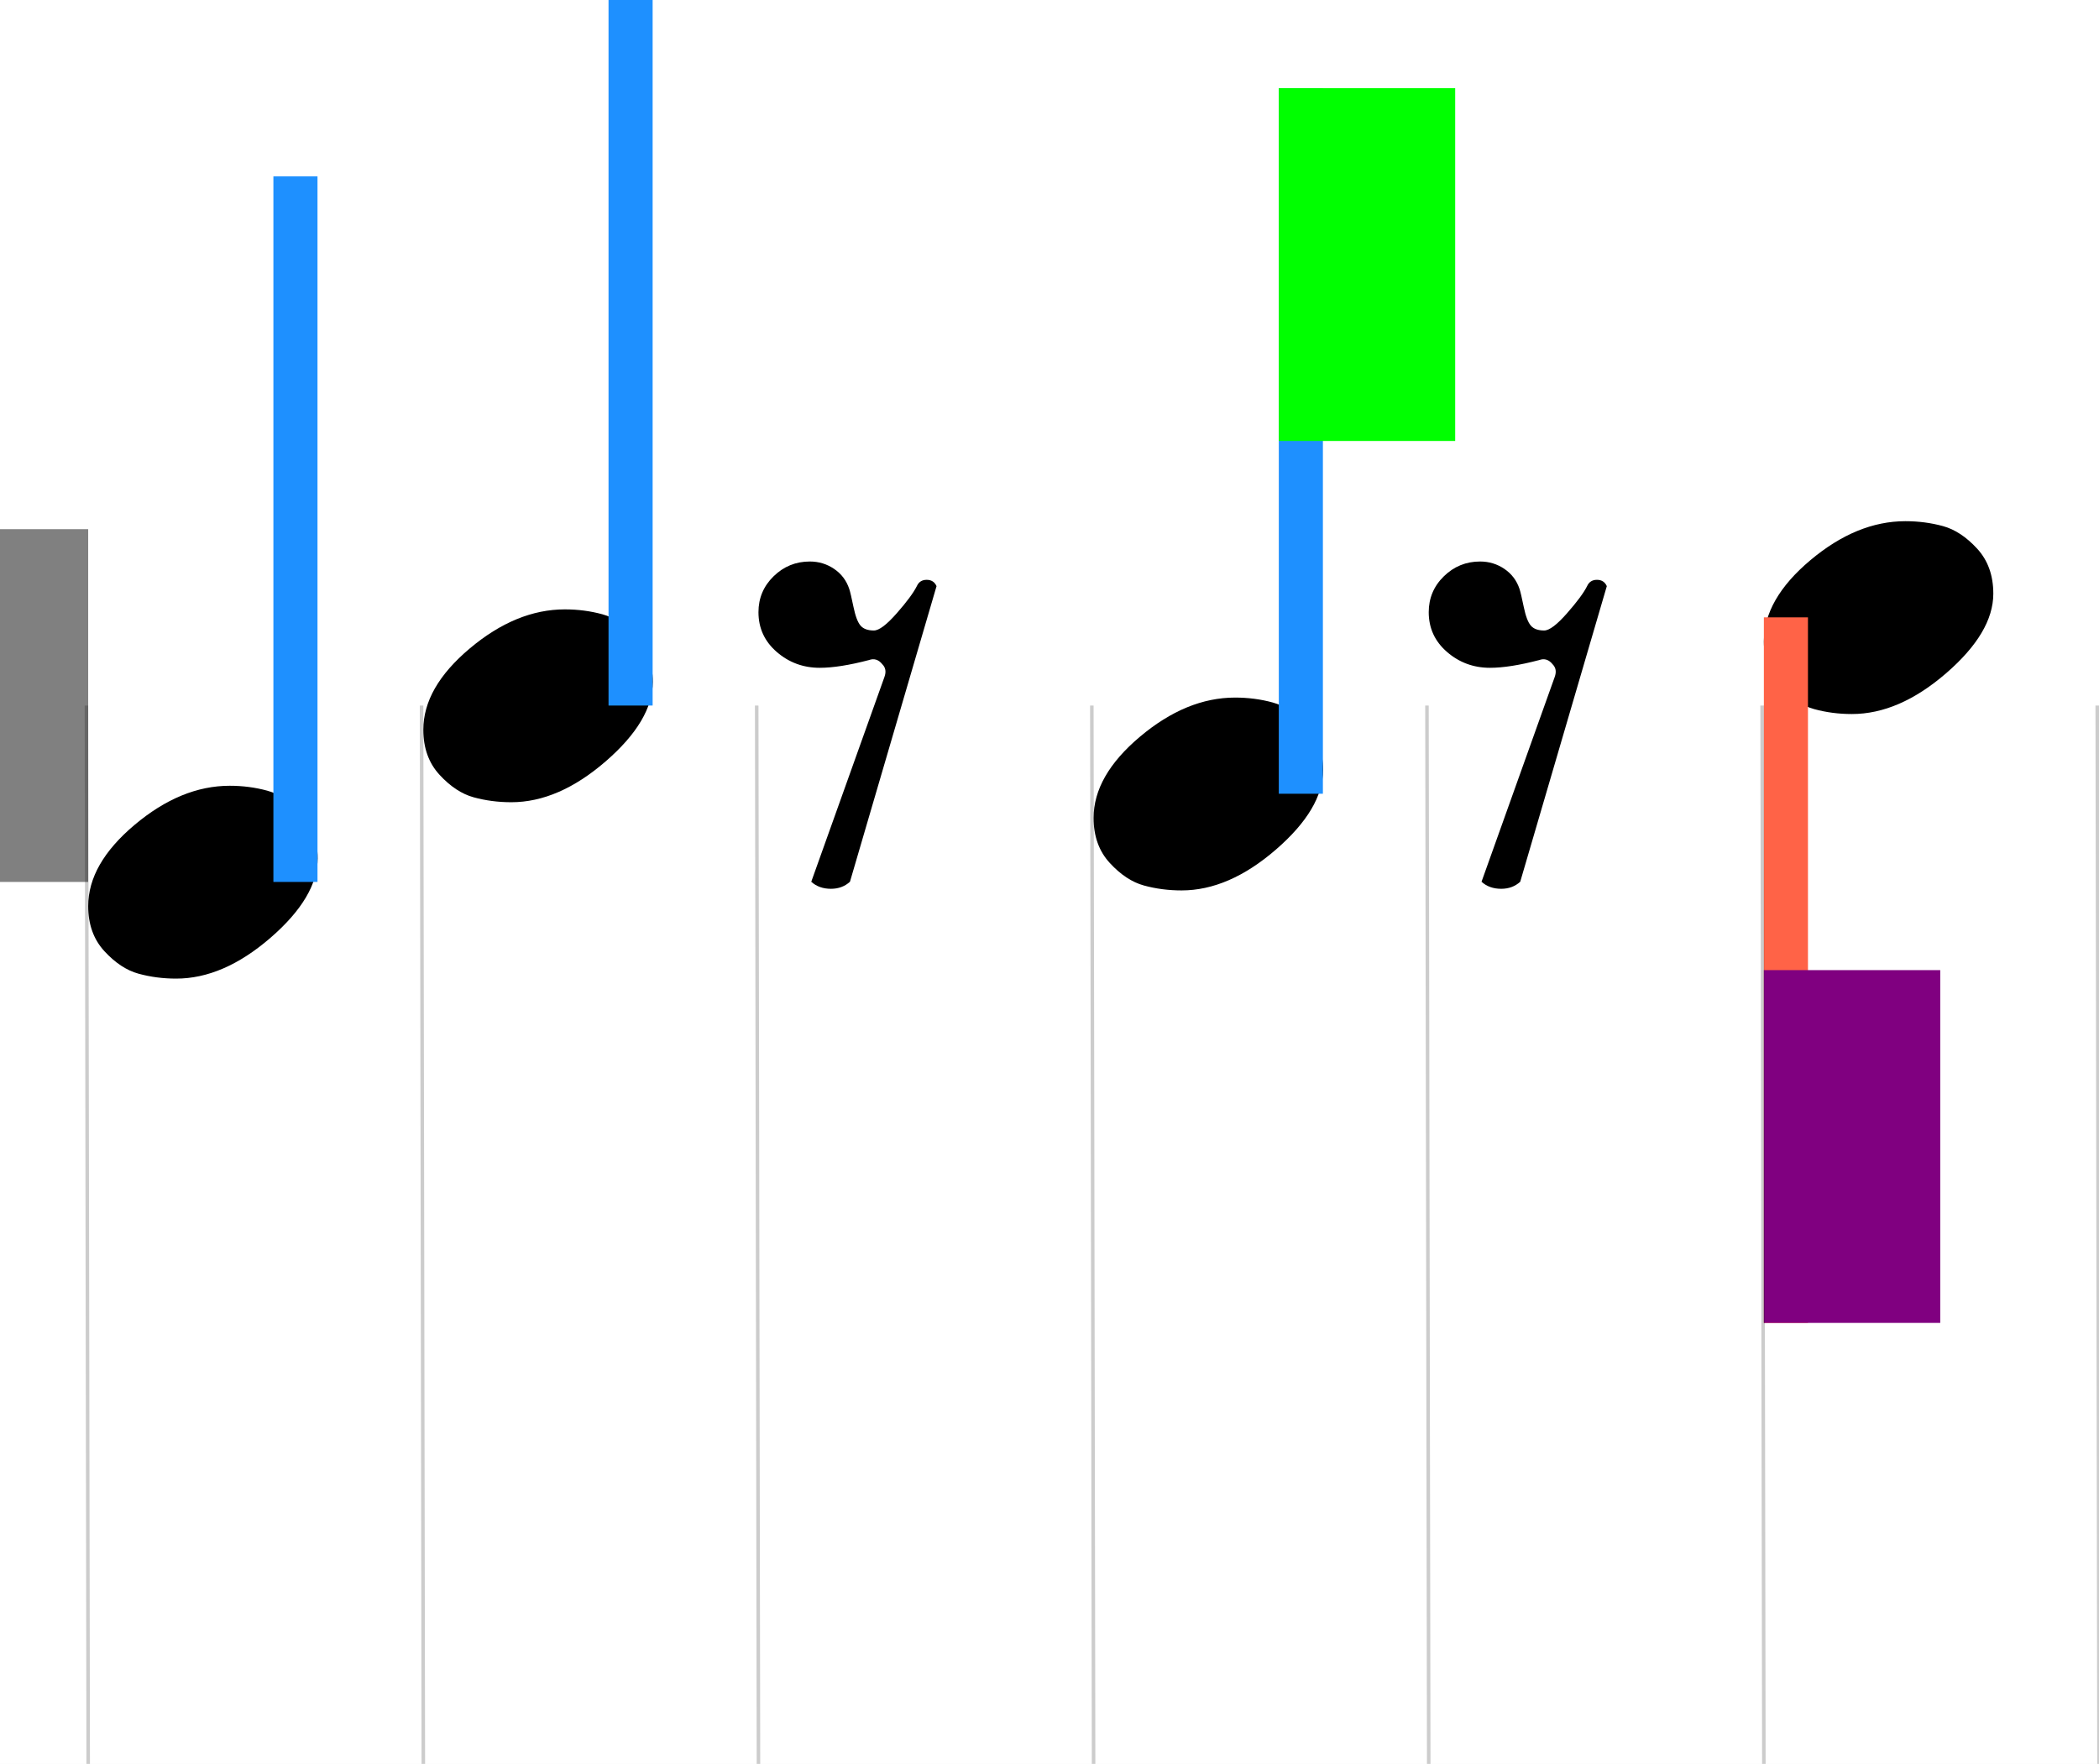
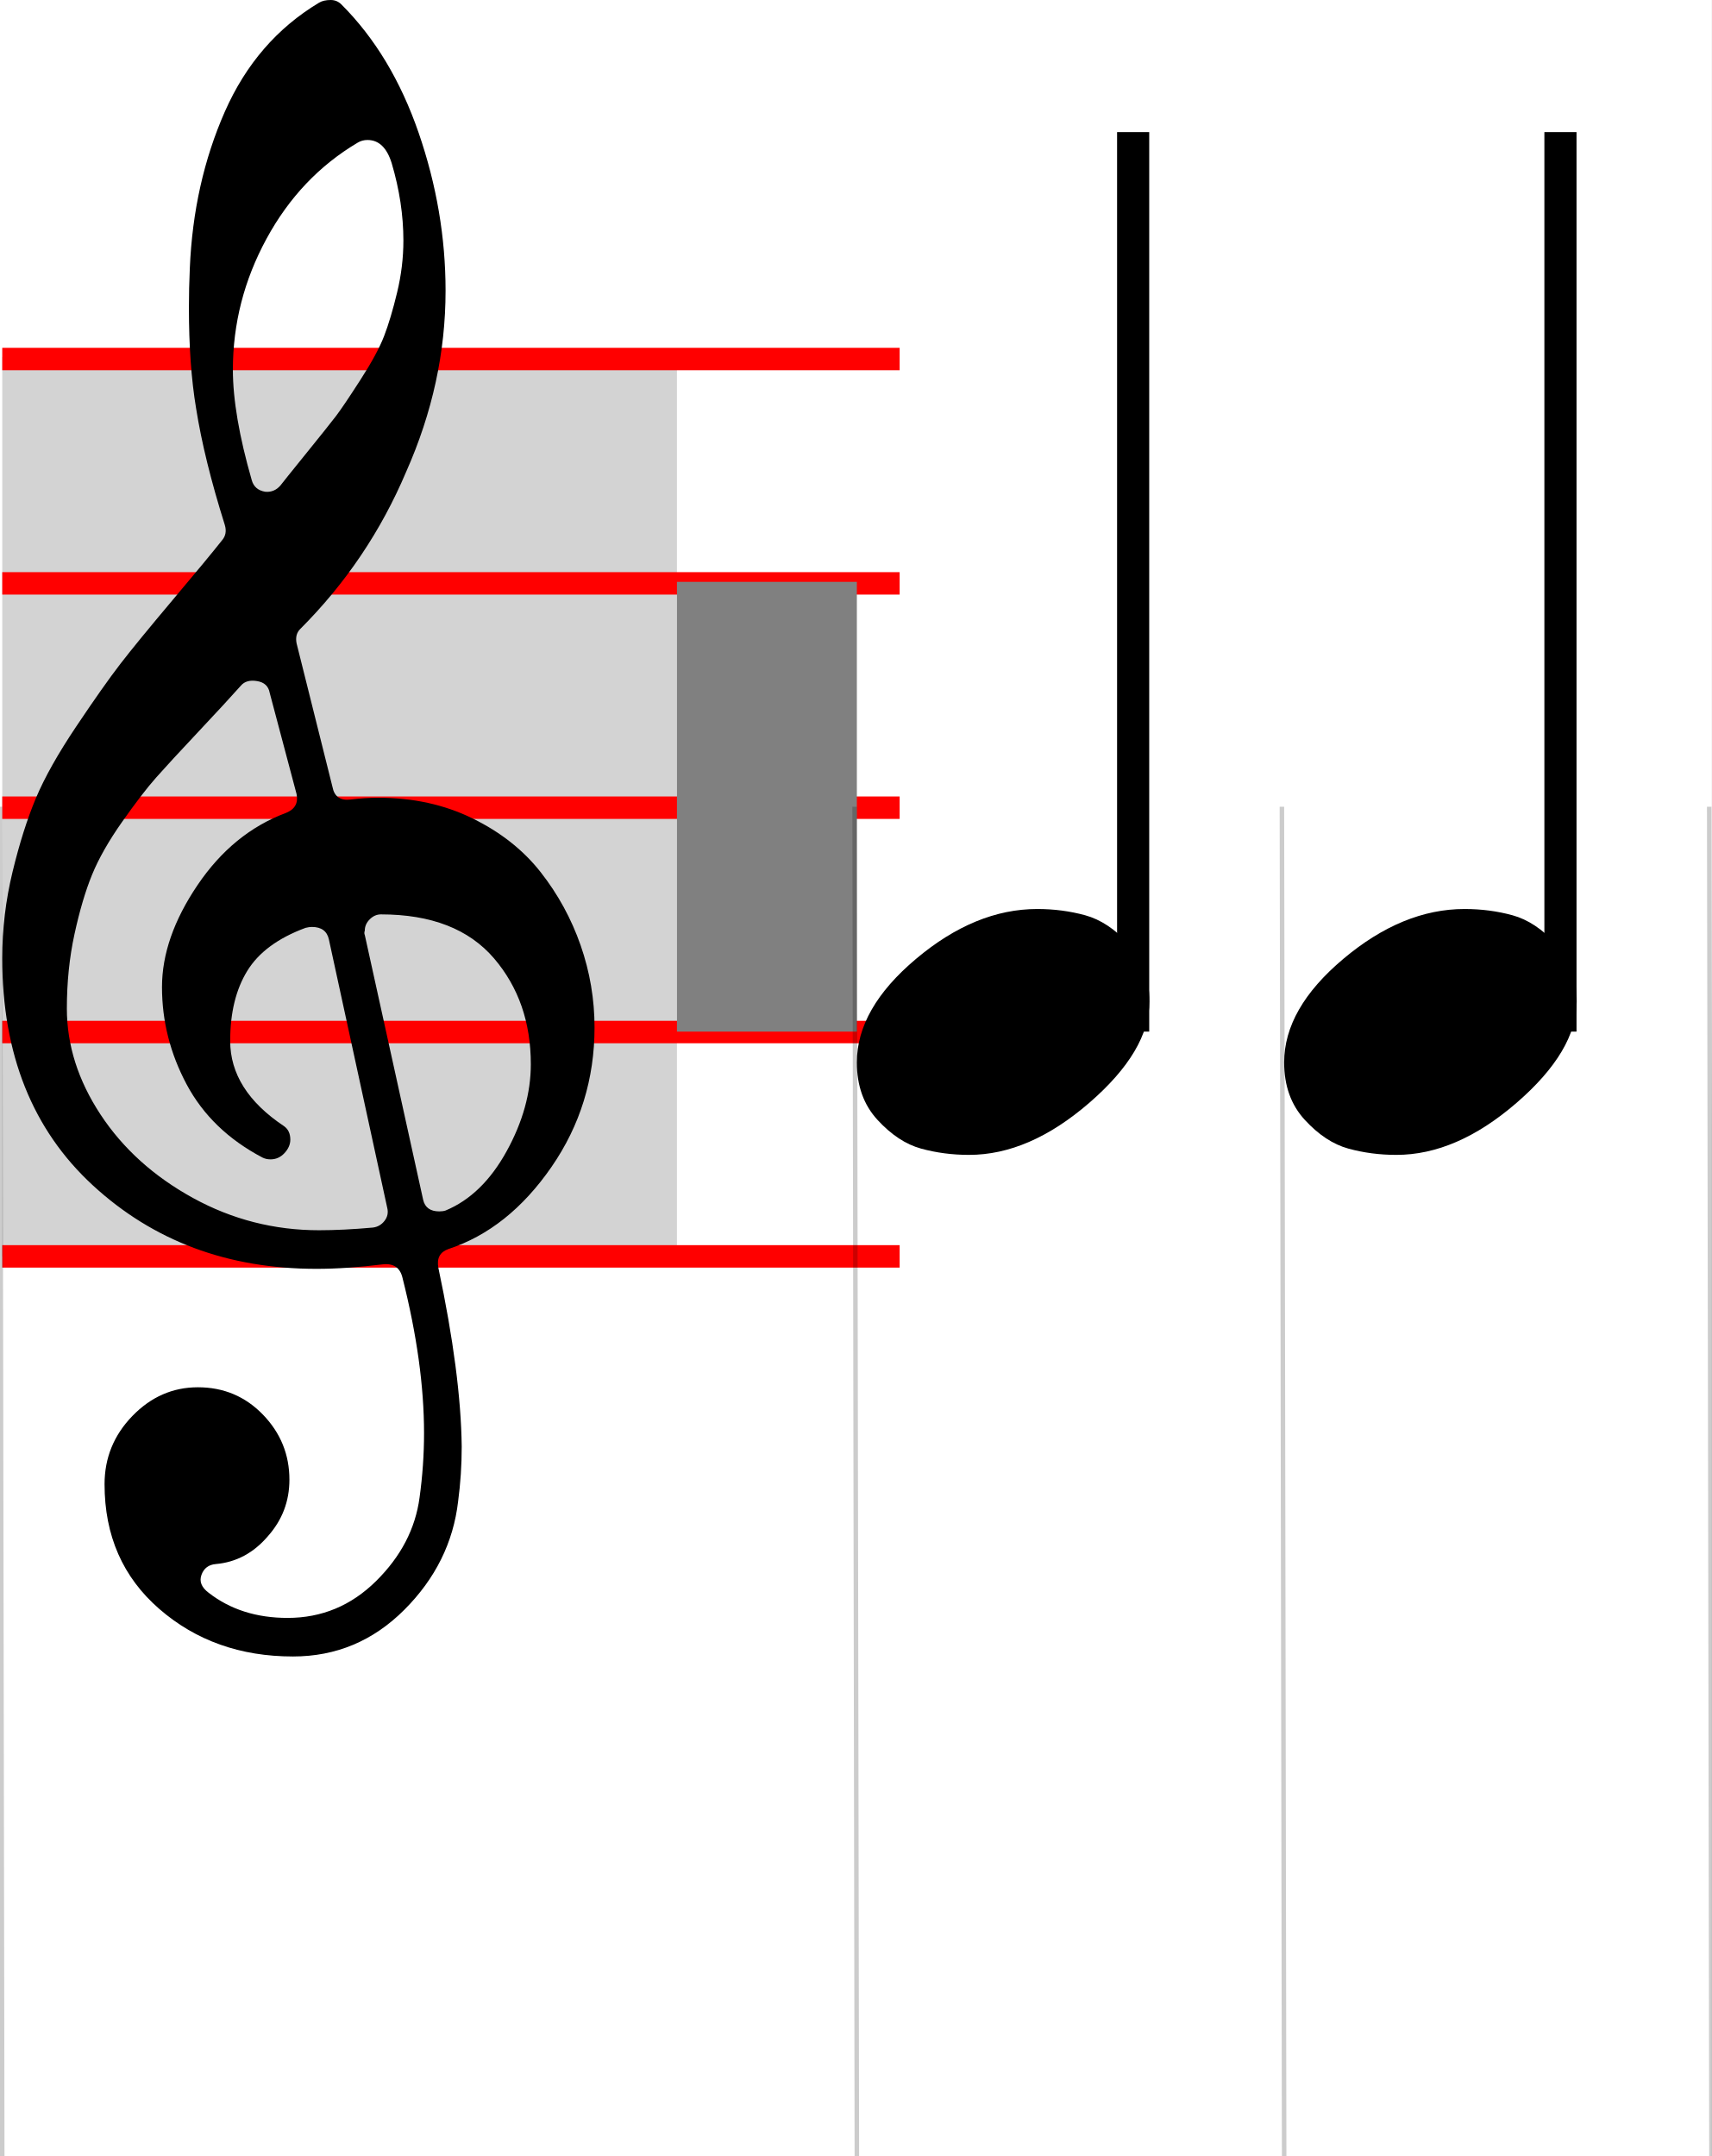
- <svg xmlns="http://www.w3.org/2000/svg" width="119" height="100" viewBox="0 0 119 100">
-   <rect x="0" y="0" width="119" height="100" fill="white" />
-   <path d="M 5 51.371 Q 5 48.977 7.634 46.762 Q 10.267 44.548 13.021 44.548 Q 14.138 44.548 15.155 44.827 Q 16.173 45.106 17.091 46.104 Q 18.008 47.102 18.008 48.658 Q 18.008 50.852 15.335 53.167 Q 12.661 55.481 9.988 55.481 Q 8.871 55.481 7.853 55.202 Q 6.836 54.923 5.918 53.925 Q 5 52.927 5 51.371 Z " fill="black" />
-   <rect x="15.5" y="10" width="2.5" height="40" fill="dodgerblue" />
-   <rect x="0" y="30" width="5" height="20" fill="gray" />
-   <path d="M 24 41.371 Q 24 38.977 26.634 36.762 Q 29.267 34.548 32.021 34.548 Q 33.138 34.548 34.155 34.827 Q 35.173 35.106 36.091 36.104 Q 37.008 37.102 37.008 38.658 Q 37.008 40.852 34.335 43.167 Q 31.661 45.481 28.988 45.481 Q 27.871 45.481 26.853 45.202 Q 25.836 44.923 24.918 43.925 Q 24 42.927 24 41.371 Z " fill="black" />
-   <rect x="34.5" y="0" width="2.5" height="40" fill="dodgerblue" />
-   <path d="M 49.265 37.421 Q 47.589 37.86 46.472 37.86 Q 45.075 37.86 44.037 36.962 Q 43 36.064 43 34.707 Q 43 33.51 43.858 32.672 Q 44.716 31.834 45.913 31.834 Q 46.671 31.834 47.29 32.253 Q 47.908 32.672 48.148 33.391 Q 48.227 33.63 48.387 34.408 Q 48.547 35.186 48.786 35.466 Q 49.025 35.745 49.544 35.745 Q 49.983 35.745 50.841 34.767 Q 51.699 33.79 51.978 33.231 Q 52.138 32.872 52.537 32.872 Q 52.936 32.872 53.096 33.231 L 48.187 49.99 Q 47.748 50.389 47.11 50.389 Q 46.432 50.389 45.993 49.99 L 50.143 38.378 Q 50.302 37.94 50.023 37.66 Q 49.704 37.261 49.265 37.421 Z " fill="black" />
-   <path d="M 62 46.371 Q 62 43.977 64.634 41.762 Q 67.267 39.548 70.021 39.548 Q 71.138 39.548 72.155 39.827 Q 73.173 40.106 74.091 41.104 Q 75.008 42.102 75.008 43.658 Q 75.008 45.852 72.335 48.167 Q 69.661 50.481 66.988 50.481 Q 65.871 50.481 64.853 50.202 Q 63.836 49.923 62.918 48.925 Q 62 47.927 62 46.371 Z " fill="black" />
-   <rect x="72.5" y="5" width="2.5" height="40" fill="dodgerblue" />
-   <rect x="72.5" y="5" width="10" height="20" fill="lime" />
-   <path d="M 87.265 37.421 Q 85.589 37.86 84.472 37.86 Q 83.075 37.86 82.037 36.962 Q 81 36.064 81 34.707 Q 81 33.51 81.858 32.672 Q 82.716 31.834 83.913 31.834 Q 84.671 31.834 85.29 32.253 Q 85.908 32.672 86.148 33.391 Q 86.227 33.63 86.387 34.408 Q 86.547 35.186 86.786 35.466 Q 87.025 35.745 87.544 35.745 Q 87.983 35.745 88.841 34.767 Q 89.699 33.79 89.978 33.231 Q 90.138 32.872 90.537 32.872 Q 90.936 32.872 91.096 33.231 L 86.187 49.99 Q 85.748 50.389 85.11 50.389 Q 84.432 50.389 83.993 49.99 L 88.143 38.378 Q 88.302 37.94 88.023 37.66 Q 87.704 37.261 87.265 37.421 Z " fill="black" />
-   <path d="M 100 36.371 Q 100 33.977 102.634 31.762 Q 105.267 29.548 108.021 29.548 Q 109.138 29.548 110.155 29.827 Q 111.173 30.106 112.091 31.104 Q 113.008 32.102 113.008 33.658 Q 113.008 35.852 110.335 38.167 Q 107.661 40.481 104.988 40.481 Q 103.871 40.481 102.853 40.202 Q 101.836 39.923 100.918 38.925 Q 100 37.927 100 36.371 Z " fill="black" />
-   <rect x="100" y="35" width="2.5" height="40" fill="tomato" />
-   <rect x="100" y="55" width="10" height="20" fill="purple" />
-   <line x1="4.9" y1="40" x2="5" y2="100" stroke="rgba(0,0,0,0.2)" stroke-width="0.2" />
-   <line x1="23.9" y1="40" x2="24" y2="100" stroke="rgba(0,0,0,0.2)" stroke-width="0.2" />
-   <line x1="42.9" y1="40" x2="43" y2="100" stroke="rgba(0,0,0,0.2)" stroke-width="0.2" />
-   <line x1="61.9" y1="40" x2="62" y2="100" stroke="rgba(0,0,0,0.2)" stroke-width="0.2" />
-   <line x1="80.9" y1="40" x2="81" y2="100" stroke="rgba(0,0,0,0.2)" stroke-width="0.2" />
-   <line x1="99.9" y1="40" x2="100" y2="100" stroke="rgba(0,0,0,0.2)" stroke-width="0.2" />
-   <line x1="118.9" y1="40" x2="119" y2="100" stroke="rgba(0,0,0,0.2)" stroke-width="0.2" />
+ <svg xmlns="http://www.w3.org/2000/svg" width="76.1" height="95.874" viewBox="0 0 76.1 95.874">
+   <rect x="0" y="0" width="76.1" height="95.874" fill="white" />
+   <rect x="0.1" y="15.874" width="30" height="40" fill="lightgray" />
+   <path d="M 0.1 56.368 L 0.1 55.37 L 40.003 55.37 L 40.003 56.368 L 0.1 56.368 Z M 0.1 46.392 L 0.1 45.394 L 40.003 45.394 L 40.003 46.392 L 0.1 46.392 Z M 0.1 36.416 L 0.1 35.418 L 40.003 35.418 L 40.003 36.416 L 0.1 36.416 Z M 0.1 26.44 L 0.1 25.443 L 40.003 25.443 L 40.003 26.44 L 0.1 26.44 Z M 0.1 16.464 L 0.1 15.467 L 40.003 15.467 L 40.003 16.464 L 0.1 16.464 Z " fill="red" />
+   <path d="M 9.996 23.343 Q 9.078 20.43 8.719 18.156 Q 8.4 16.241 8.4 13.687 Q 8.4 12.809 8.44 11.931 Q 8.599 8.14 9.996 4.968 Q 11.393 1.796 14.186 0.12 Q 14.385 0 14.705 0 Q 14.984 0 15.183 0.2 Q 17.418 2.434 18.615 5.906 Q 19.812 9.377 19.812 12.929 Q 19.812 17.039 18.056 20.989 Q 16.381 24.94 13.348 27.972 Q 13.108 28.212 13.188 28.611 L 14.784 34.995 Q 14.904 35.634 15.582 35.554 Q 16.221 35.474 16.819 35.474 Q 19.134 35.474 21.009 36.392 Q 22.885 37.31 24.042 38.786 Q 25.199 40.262 25.818 42.038 Q 26.436 43.814 26.436 45.689 Q 26.436 49.121 24.521 51.894 Q 22.605 54.667 19.932 55.545 Q 19.373 55.745 19.493 56.383 Q 20.491 61.092 20.53 64.324 Q 20.53 65.561 20.371 66.758 Q 20.052 69.511 17.977 71.586 Q 15.902 73.661 13.029 73.661 Q 9.517 73.661 7.083 71.547 Q 4.649 69.432 4.649 66 Q 4.649 64.244 5.886 62.967 Q 7.123 61.69 8.799 61.69 Q 10.515 61.69 11.692 62.907 Q 12.869 64.125 12.869 65.8 Q 12.869 67.237 11.911 68.314 Q 10.954 69.432 9.597 69.551 Q 9.118 69.591 8.959 70.03 Q 8.799 70.469 9.278 70.828 Q 10.714 71.946 12.789 71.946 Q 15.064 71.946 16.72 70.31 Q 18.376 68.674 18.655 66.599 Q 18.855 65.162 18.855 63.726 Q 18.855 60.613 17.897 56.822 Q 17.737 56.144 17.019 56.224 Q 15.423 56.423 14.066 56.423 Q 8.16 56.423 4.13 52.712 Q 0.1 49.001 0.1 42.617 Q 0.1 40.661 0.559 38.766 Q 1.018 36.871 1.596 35.494 Q 2.175 34.117 3.392 32.302 Q 4.609 30.486 5.347 29.528 Q 6.085 28.571 7.682 26.675 Q 9.278 24.78 9.876 24.022 Q 10.116 23.742 9.996 23.343 Z M 16.221 41.579 L 18.815 53.351 Q 18.934 53.869 19.533 53.869 Q 19.693 53.869 19.812 53.83 Q 21.448 53.151 22.526 51.196 Q 23.603 49.241 23.603 47.325 Q 23.603 44.532 21.967 42.617 Q 20.291 40.661 16.939 40.661 Q 16.66 40.661 16.44 40.881 Q 16.221 41.1 16.221 41.38 Q 16.181 41.499 16.221 41.579 Z M 10.714 30.486 Q 10.076 31.204 8.819 32.541 Q 7.562 33.878 6.943 34.576 Q 6.325 35.274 5.427 36.551 Q 4.529 37.828 4.09 38.906 Q 3.651 39.983 3.312 41.539 Q 2.973 43.096 2.973 44.851 Q 2.973 47.285 4.469 49.56 Q 5.966 51.834 8.579 53.271 Q 11.193 54.707 14.186 54.707 Q 15.263 54.707 16.58 54.588 Q 16.899 54.548 17.099 54.288 Q 17.298 54.029 17.218 53.71 L 14.625 41.779 Q 14.505 41.22 13.867 41.22 Q 13.747 41.22 13.587 41.26 Q 11.752 41.938 10.994 43.175 Q 10.235 44.412 10.235 46.288 Q 10.235 48.482 12.63 50.079 Q 12.909 50.278 12.909 50.677 Q 12.909 50.996 12.65 51.276 Q 12.39 51.555 12.031 51.555 Q 11.832 51.555 11.672 51.475 Q 9.397 50.278 8.3 48.223 Q 7.203 46.168 7.203 43.894 Q 7.203 41.699 8.779 39.365 Q 10.355 37.03 12.709 36.152 Q 13.308 35.913 13.188 35.314 L 11.991 30.805 Q 11.911 30.366 11.433 30.287 Q 10.954 30.207 10.714 30.486 Z M 17.418 7.262 Q 17.099 6.225 16.341 6.225 Q 16.101 6.225 15.902 6.345 Q 13.348 7.861 11.852 10.614 Q 10.355 13.368 10.355 16.44 Q 10.355 18.435 11.193 21.348 Q 11.313 21.787 11.792 21.867 Q 12.191 21.907 12.47 21.588 Q 12.59 21.428 13.607 20.171 Q 14.625 18.914 14.944 18.495 Q 15.263 18.076 16.021 16.899 Q 16.78 15.722 17.079 14.944 Q 17.378 14.166 17.657 13.008 Q 17.937 11.851 17.937 10.694 Q 17.937 9.018 17.418 7.262 Z " fill="black" />
+   <path d="M 38.1 47.245 Q 38.1 44.851 40.734 42.637 Q 43.367 40.422 46.121 40.422 Q 47.238 40.422 48.255 40.701 Q 49.273 40.981 50.191 41.978 Q 51.108 42.976 51.108 44.532 Q 51.108 46.727 48.435 49.041 Q 45.761 51.356 43.088 51.356 Q 41.971 51.356 40.953 51.076 Q 39.936 50.797 39.018 49.799 Q 38.1 48.802 38.1 47.245 Z " fill="black" />
+   <rect x="49.671" y="5.874" width="1.429" height="40" fill="black" />
+   <rect x="30.1" y="25.874" width="8" height="20" fill="gray" />
+   <path d="M 57.1 47.245 Q 57.1 44.851 59.734 42.637 Q 62.367 40.422 65.121 40.422 Q 66.238 40.422 67.255 40.701 Q 68.273 40.981 69.191 41.978 Q 70.108 42.976 70.108 44.532 Q 70.108 46.727 67.435 49.041 Q 64.761 51.356 62.088 51.356 Q 60.971 51.356 59.953 51.076 Q 58.936 50.797 58.018 49.799 Q 57.1 48.802 57.1 47.245 Z " fill="black" />
+   <rect x="68.671" y="5.874" width="1.429" height="40" fill="black" />
+   <line x1="0" y1="35.874" x2="0.1" y2="95.874" stroke="rgba(0,0,0,0.2)" stroke-width="0.2" />
+   <line x1="38" y1="35.874" x2="38.1" y2="95.874" stroke="rgba(0,0,0,0.2)" stroke-width="0.2" />
+   <line x1="57" y1="35.874" x2="57.1" y2="95.874" stroke="rgba(0,0,0,0.2)" stroke-width="0.2" />
+   <line x1="76" y1="35.874" x2="76.1" y2="95.874" stroke="rgba(0,0,0,0.2)" stroke-width="0.2" />
</svg>
